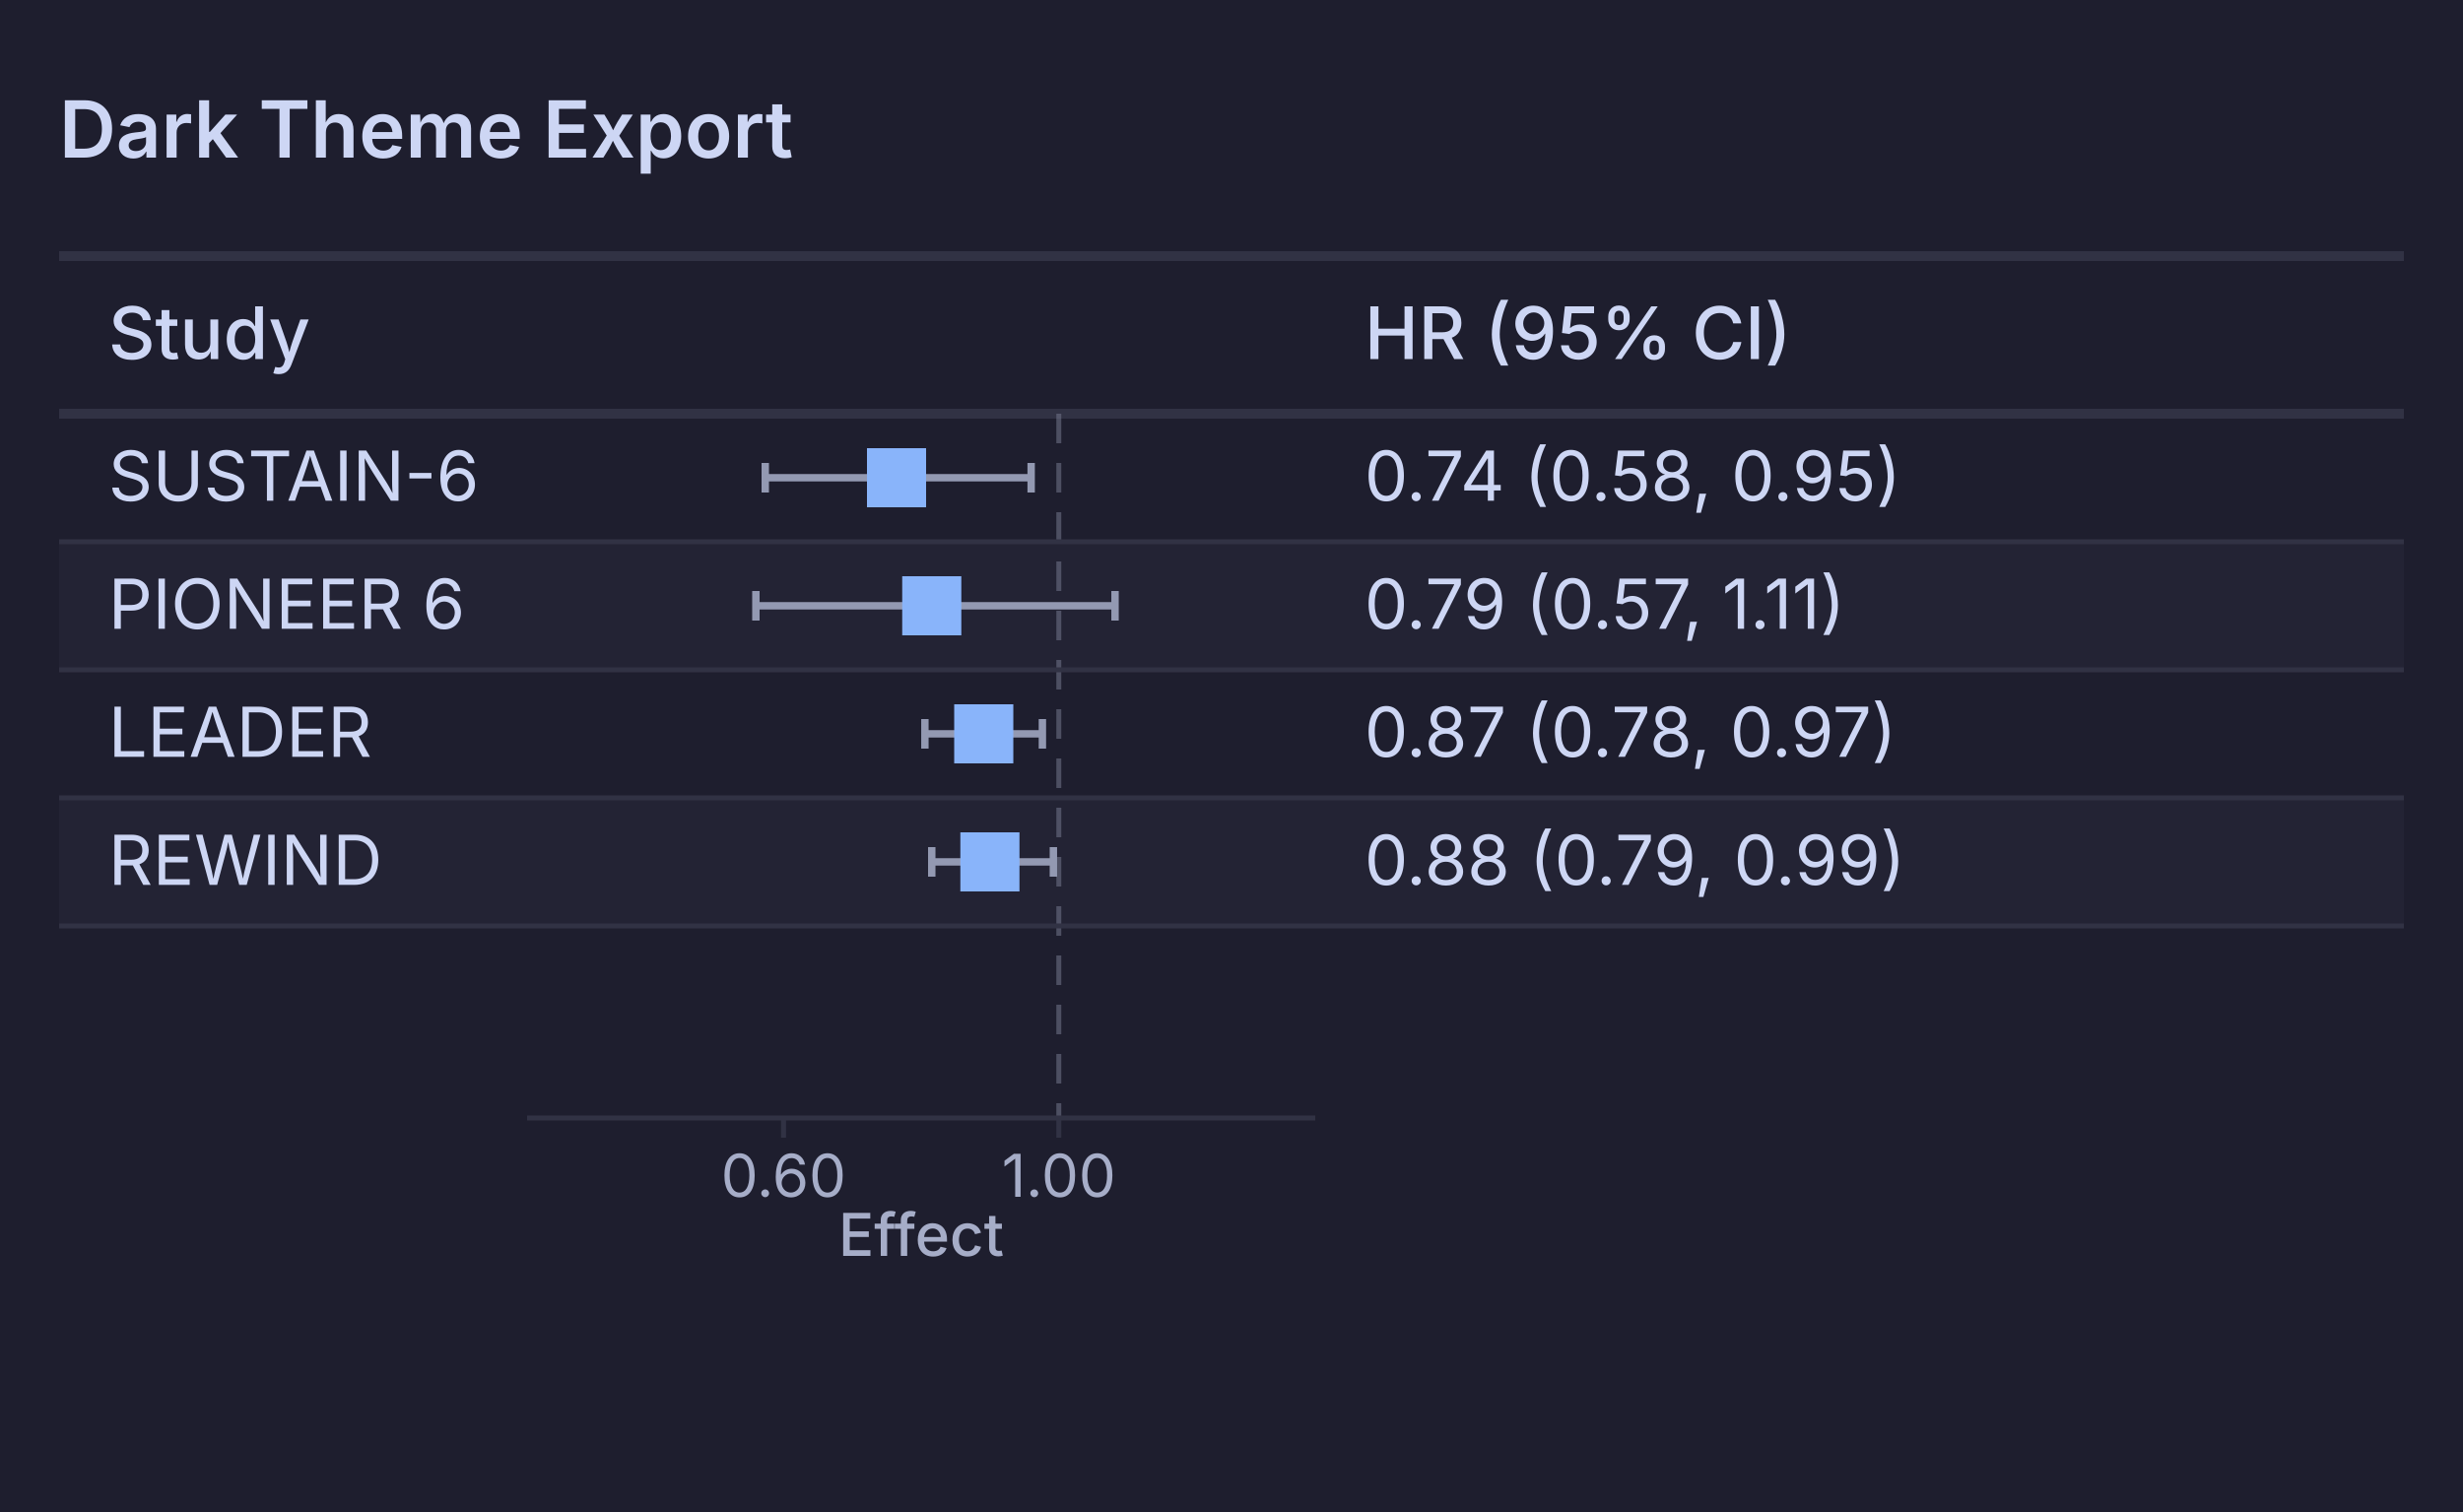
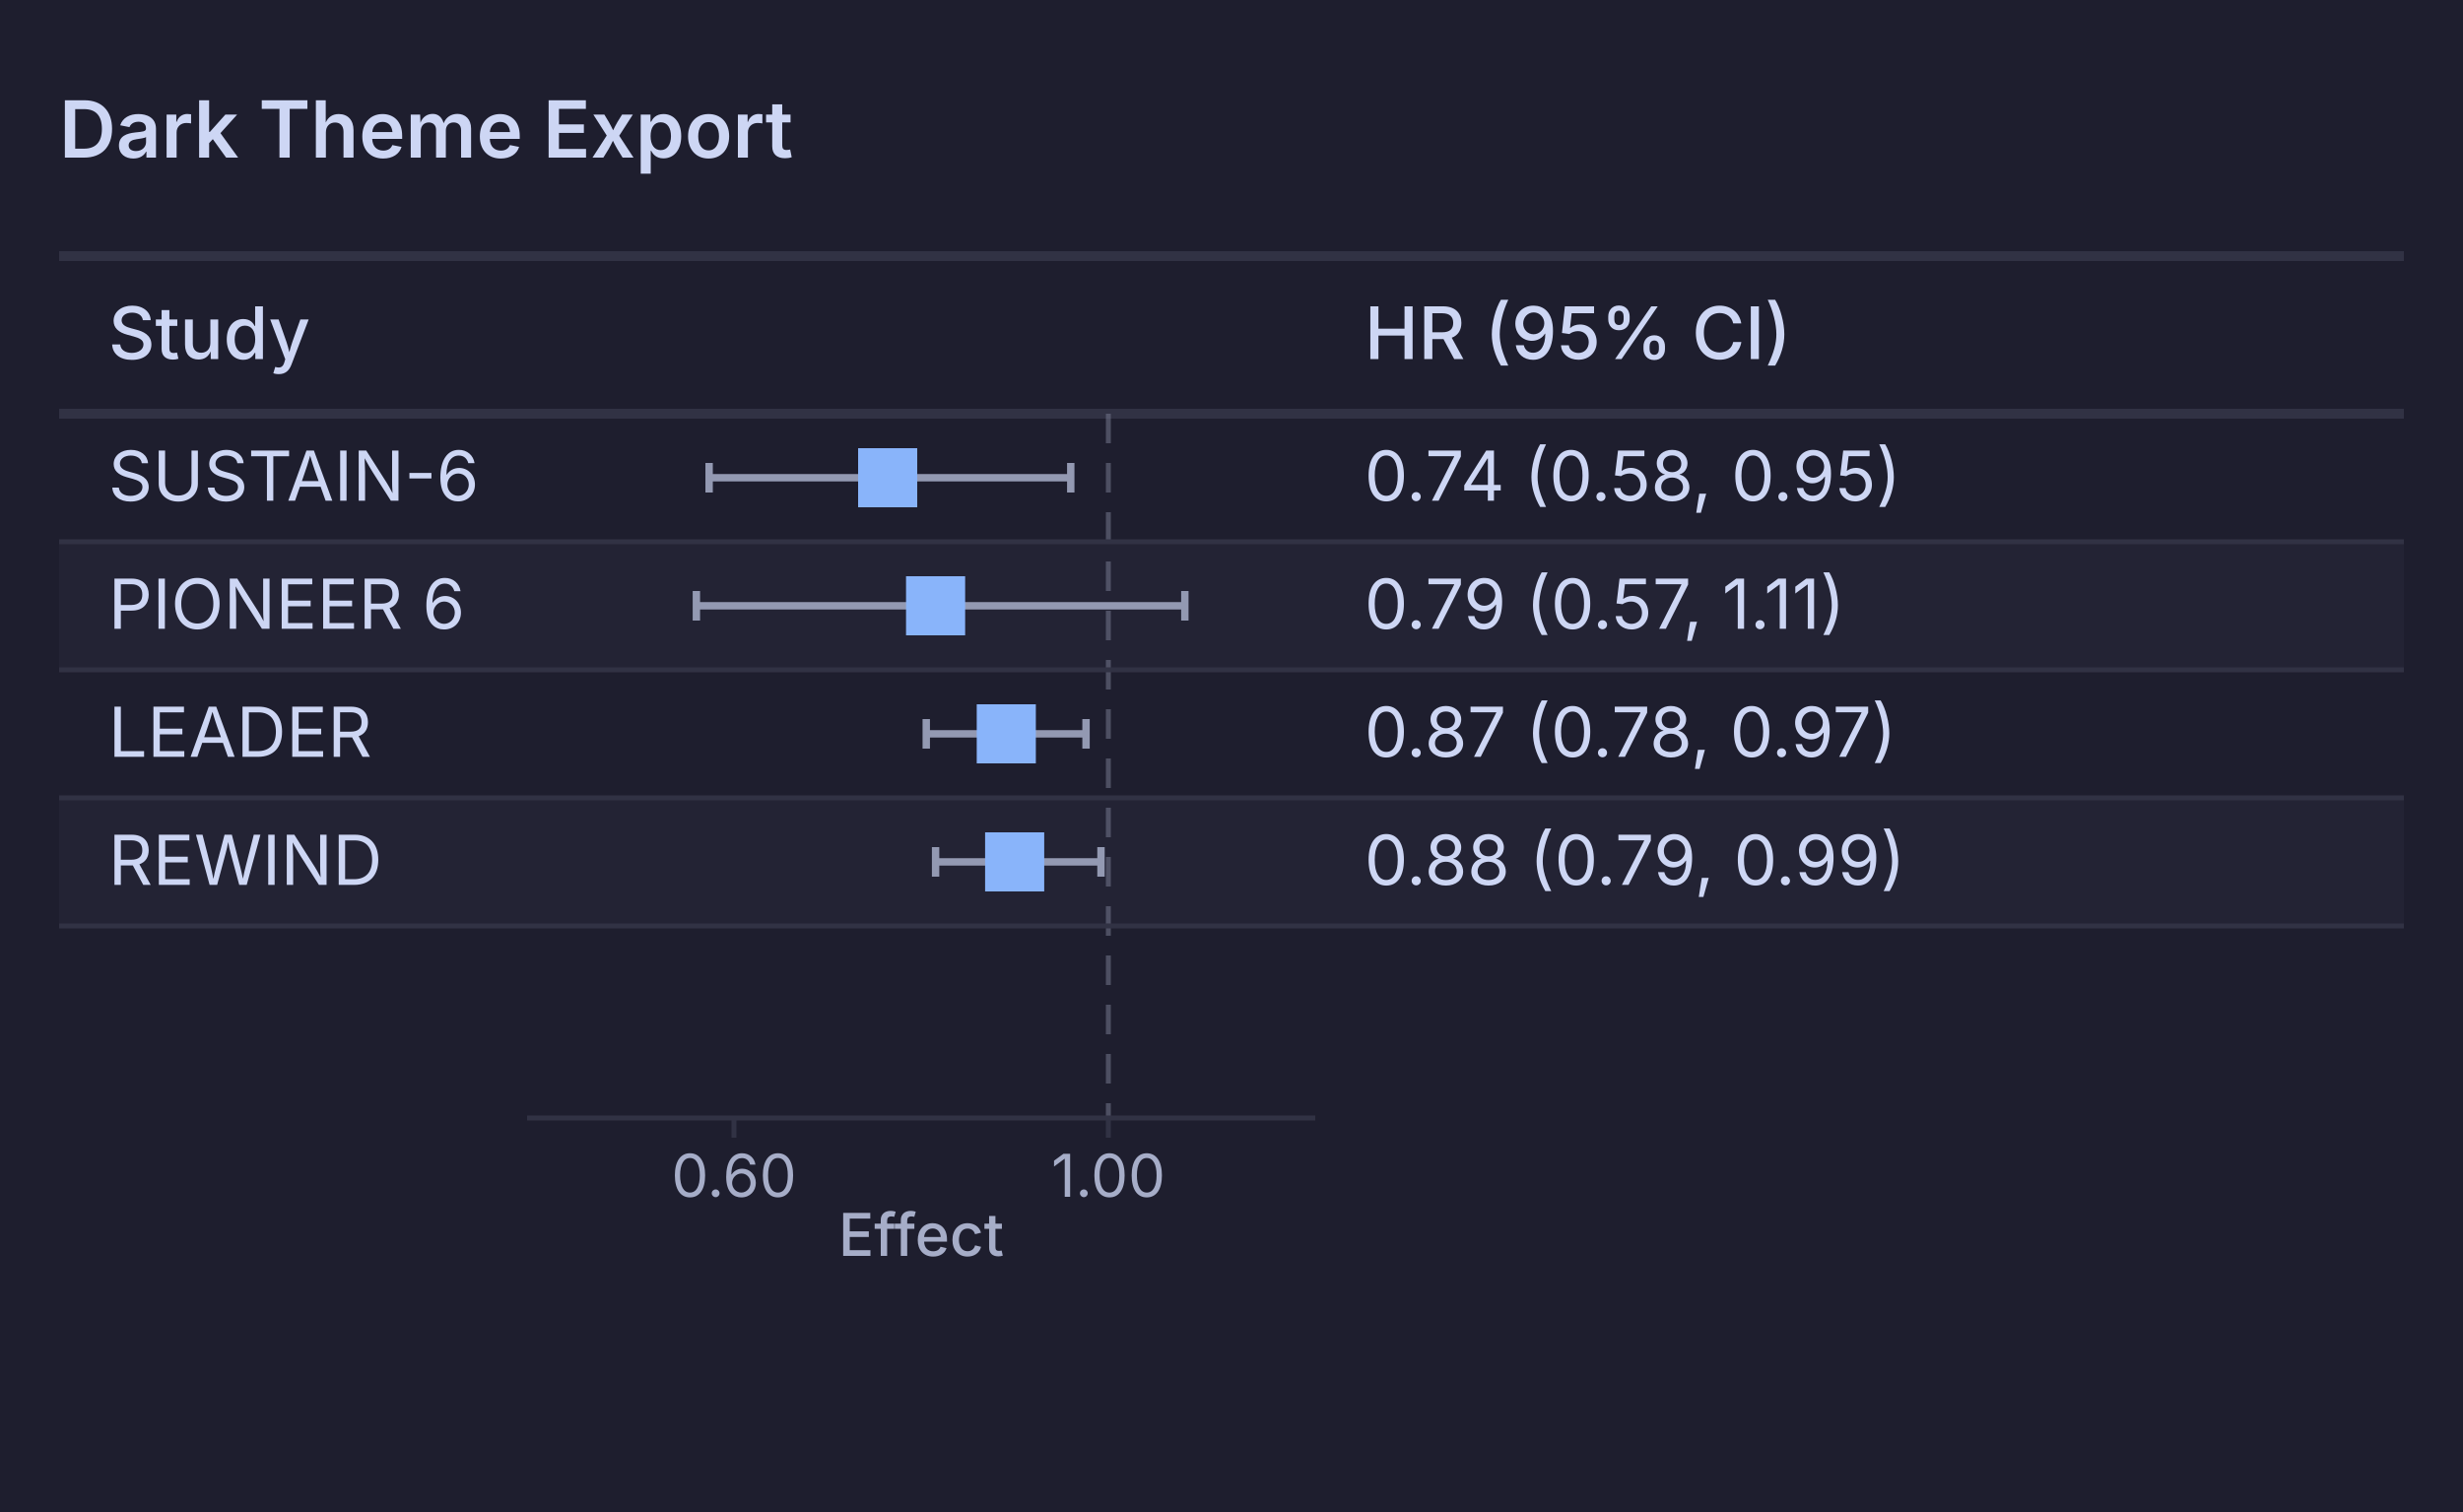
<svg xmlns="http://www.w3.org/2000/svg" width="500" height="307" viewBox="0 0 500 307">
  <rect width="100%" height="100%" fill="#1e1e2e" />
  <text x="12" y="32" font-family="system-ui, -apple-system, sans-serif" font-size="16px" font-weight="600" fill="#cdd6f4">Dark Theme Export</text>
  <line x1="12" x2="488" y1="52" y2="52" stroke="#313244" stroke-width="2" />
  <text x="22" y="72.9" font-family="system-ui, -apple-system, sans-serif" font-size="14.7px" font-weight="500" fill="#cdd6f4">Study</text>
  <text x="117" y="72.9" font-family="system-ui, -apple-system, sans-serif" font-size="14.7px" font-weight="500" text-anchor="start" fill="#cdd6f4" />
  <text x="277" y="72.9" font-family="system-ui, -apple-system, sans-serif" font-size="14.7px" font-weight="500" text-anchor="start" fill="#cdd6f4">HR (95% CI)</text>
  <line x1="12" x2="488" y1="84" y2="84" stroke="#313244" stroke-width="2" />
  <rect x="12" y="110" width="476" height="26" fill="#232334" />
  <rect x="12" y="162" width="476" height="26" fill="#232334" />
-   <line x1="214.942" x2="214.942" y1="84" y2="227" stroke="#6c7086" stroke-width="1" stroke-opacity="0.6" stroke-dasharray="6,4" />
+   <line x1="225.001" x2="225.001" y1="84" y2="227" stroke="#6c7086" stroke-width="1" stroke-opacity="0.6" stroke-dasharray="6,4" />
  <g class="interval effect-0">
-     <line x1="155.35" x2="209.33" y1="97" y2="97" stroke="#9399b2" stroke-width="1.5" />
-     <line x1="155.35" x2="155.35" y1="94" y2="100" stroke="#9399b2" stroke-width="1.5" />
-     <line x1="209.33" x2="209.33" y1="94" y2="100" stroke="#9399b2" stroke-width="1.5" />
-     <rect x="176.001" y="91" width="12" height="12" fill="#89b4fa" />
+     <line x1="143.955" x2="217.369" y1="97" y2="97" stroke="#9399b2" stroke-width="1.5" />
+     <line x1="143.955" x2="143.955" y1="94" y2="100" stroke="#9399b2" stroke-width="1.5" />
+     <line x1="217.369" x2="217.369" y1="94" y2="100" stroke="#9399b2" stroke-width="1.5" />
+     <rect x="174.202" y="91" width="12" height="12" fill="#89b4fa" />
  </g>
  <g class="interval effect-0">
-     <line x1="153.447" x2="226.358" y1="123" y2="123" stroke="#9399b2" stroke-width="1.5" />
-     <line x1="153.447" x2="153.447" y1="120" y2="126" stroke="#9399b2" stroke-width="1.5" />
-     <line x1="226.358" x2="226.358" y1="120" y2="126" stroke="#9399b2" stroke-width="1.5" />
-     <rect x="183.154" y="117" width="12" height="12" fill="#89b4fa" />
+     <line x1="141.368" x2="240.528" y1="123" y2="123" stroke="#9399b2" stroke-width="1.5" />
+     <line x1="141.368" x2="141.368" y1="120" y2="126" stroke="#9399b2" stroke-width="1.5" />
+     <line x1="240.528" x2="240.528" y1="120" y2="126" stroke="#9399b2" stroke-width="1.5" />
+     <rect x="183.93" y="117" width="12" height="12" fill="#89b4fa" />
  </g>
  <g class="interval effect-0">
-     <line x1="187.76" x2="211.61" y1="149" y2="149" stroke="#9399b2" stroke-width="1.5" />
-     <line x1="187.76" x2="187.76" y1="146" y2="152" stroke="#9399b2" stroke-width="1.5" />
-     <line x1="211.61" x2="211.61" y1="146" y2="152" stroke="#9399b2" stroke-width="1.5" />
-     <rect x="193.707" y="143" width="12" height="12" fill="#89b4fa" />
+     <line x1="188.034" x2="220.469" y1="149" y2="149" stroke="#9399b2" stroke-width="1.5" />
+     <line x1="188.034" x2="188.034" y1="146" y2="152" stroke="#9399b2" stroke-width="1.5" />
+     <line x1="220.469" x2="220.469" y1="146" y2="152" stroke="#9399b2" stroke-width="1.5" />
+     <rect x="198.281" y="143" width="12" height="12" fill="#89b4fa" />
  </g>
  <g class="interval effect-0">
-     <line x1="189.154" x2="213.842" y1="175" y2="175" stroke="#9399b2" stroke-width="1.5" />
-     <line x1="189.154" x2="189.154" y1="172" y2="178" stroke="#9399b2" stroke-width="1.5" />
-     <line x1="213.842" x2="213.842" y1="172" y2="178" stroke="#9399b2" stroke-width="1.5" />
-     <rect x="194.957" y="169" width="12" height="12" fill="#89b4fa" />
+     <line x1="189.93" x2="223.505" y1="175" y2="175" stroke="#9399b2" stroke-width="1.5" />
+     <line x1="189.93" x2="189.93" y1="172" y2="178" stroke="#9399b2" stroke-width="1.5" />
+     <line x1="223.505" x2="223.505" y1="172" y2="178" stroke="#9399b2" stroke-width="1.5" />
+     <rect x="199.981" y="169" width="12" height="12" fill="#89b4fa" />
  </g>
  <g transform="translate(0, 227)">
    <line x1="107" x2="267" y1="0" y2="0" stroke="#313244" stroke-width="1" />
-     <line x1="159.058" x2="159.058" y1="0" y2="4" stroke="#313244" stroke-width="1" />
-     <text x="159.058" y="16" text-anchor="middle" font-family="system-ui, -apple-system, sans-serif" font-size="12px" fill="#a6adc8">0.60</text>
-     <line x1="214.942" x2="214.942" y1="0" y2="4" stroke="#313244" stroke-width="1" />
-     <text x="214.942" y="16" text-anchor="middle" font-family="system-ui, -apple-system, sans-serif" font-size="12px" fill="#a6adc8">1.00</text>
+     <line x1="148.999" x2="148.999" y1="0" y2="4" stroke="#313244" stroke-width="1" />
+     <text x="148.999" y="16" text-anchor="middle" font-family="system-ui, -apple-system, sans-serif" font-size="12px" fill="#a6adc8">0.60</text>
+     <line x1="225.001" x2="225.001" y1="0" y2="4" stroke="#313244" stroke-width="1" />
+     <text x="225.001" y="16" text-anchor="middle" font-family="system-ui, -apple-system, sans-serif" font-size="12px" fill="#a6adc8">1.00</text>
    <text x="187" y="28" text-anchor="middle" font-family="system-ui, -apple-system, sans-serif" font-size="12px" font-weight="500" fill="#a6adc8">Effect</text>
  </g>
  <text x="22" y="101.667" font-family="system-ui, -apple-system, sans-serif" font-size="14px" font-weight="400" font-style="normal" fill="#cdd6f4">SUSTAIN-6</text>
  <text x="277" y="101.667" font-family="system-ui, -apple-system, sans-serif" font-size="14px" font-weight="400" font-style="normal" text-anchor="start" fill="#cdd6f4">0.74 (0.58, 0.95)</text>
  <line x1="12" x2="488" y1="110" y2="110" stroke="#313244" stroke-width="1" />
  <text x="22" y="127.667" font-family="system-ui, -apple-system, sans-serif" font-size="14px" font-weight="400" font-style="normal" fill="#cdd6f4">PIONEER 6</text>
  <text x="277" y="127.667" font-family="system-ui, -apple-system, sans-serif" font-size="14px" font-weight="400" font-style="normal" text-anchor="start" fill="#cdd6f4">0.79 (0.57, 1.11)</text>
  <line x1="12" x2="488" y1="136" y2="136" stroke="#313244" stroke-width="1" />
  <text x="22" y="153.667" font-family="system-ui, -apple-system, sans-serif" font-size="14px" font-weight="400" font-style="normal" fill="#cdd6f4">LEADER</text>
  <text x="277" y="153.667" font-family="system-ui, -apple-system, sans-serif" font-size="14px" font-weight="400" font-style="normal" text-anchor="start" fill="#cdd6f4">0.87 (0.78, 0.97)</text>
  <line x1="12" x2="488" y1="162" y2="162" stroke="#313244" stroke-width="1" />
  <text x="22" y="179.667" font-family="system-ui, -apple-system, sans-serif" font-size="14px" font-weight="400" font-style="normal" fill="#cdd6f4">REWIND</text>
  <text x="277" y="179.667" font-family="system-ui, -apple-system, sans-serif" font-size="14px" font-weight="400" font-style="normal" text-anchor="start" fill="#cdd6f4">0.88 (0.79, 0.99)</text>
  <line x1="12" x2="488" y1="188" y2="188" stroke="#313244" stroke-width="1" />
</svg>
